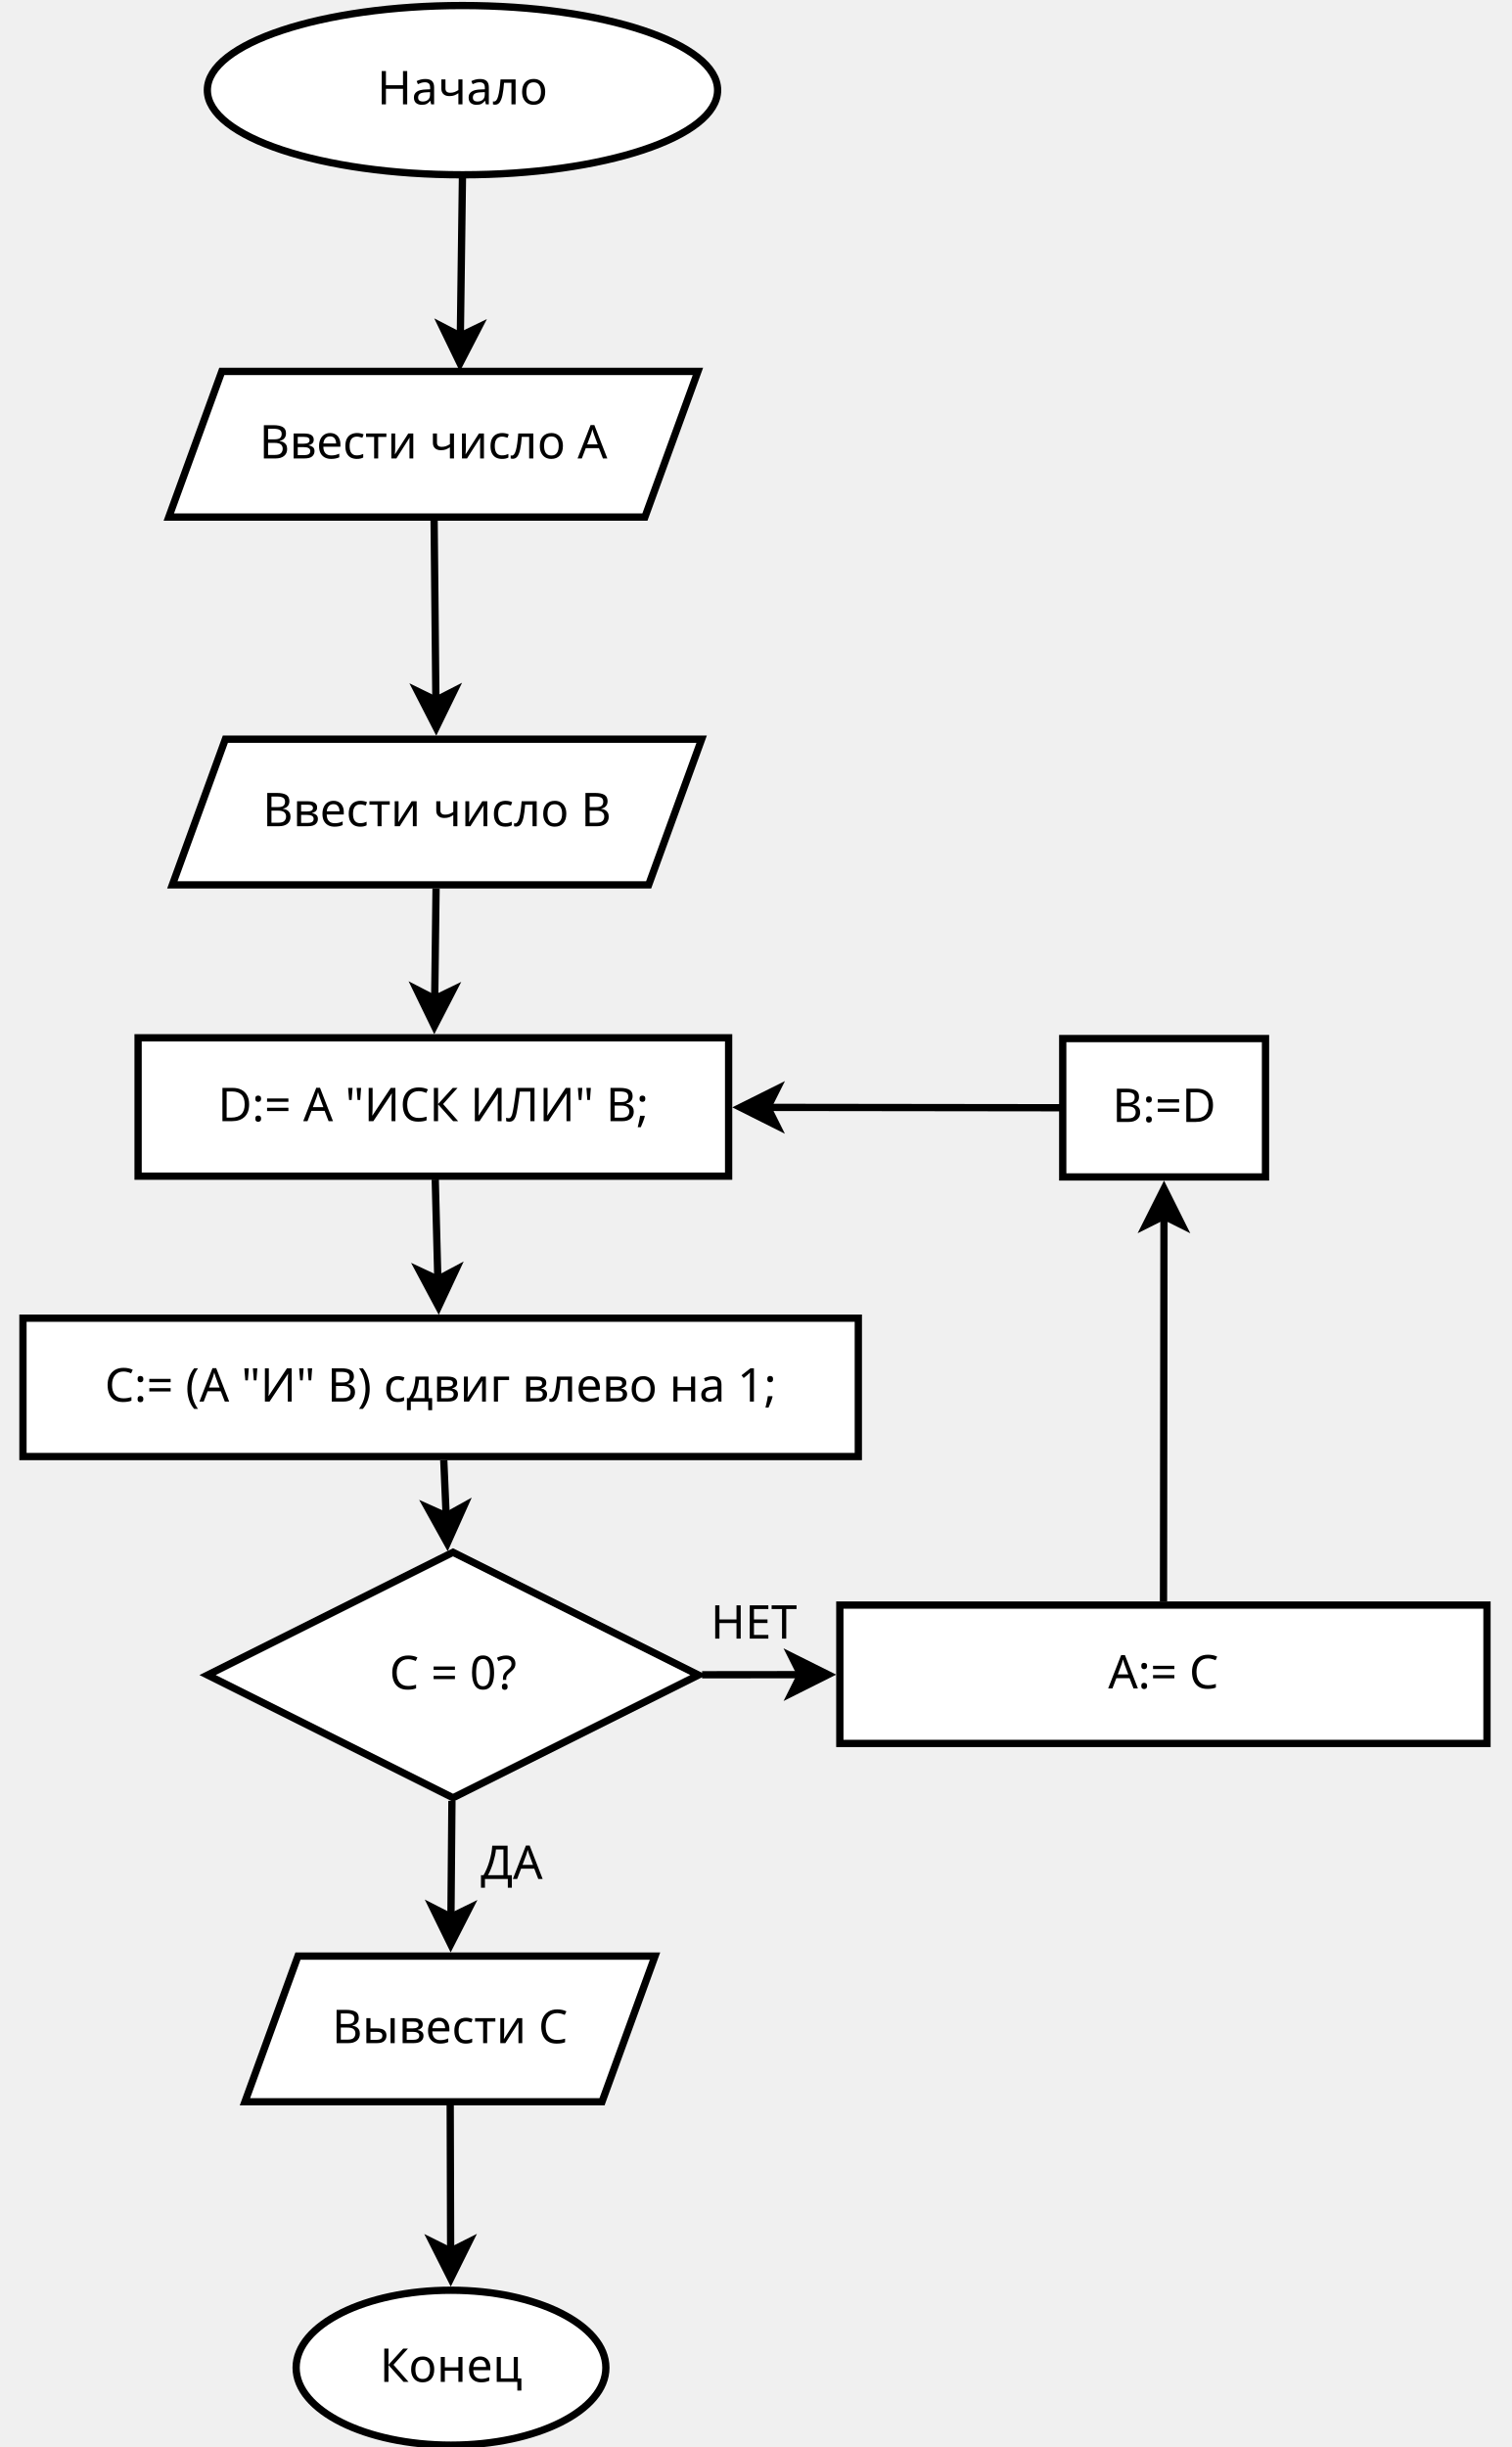
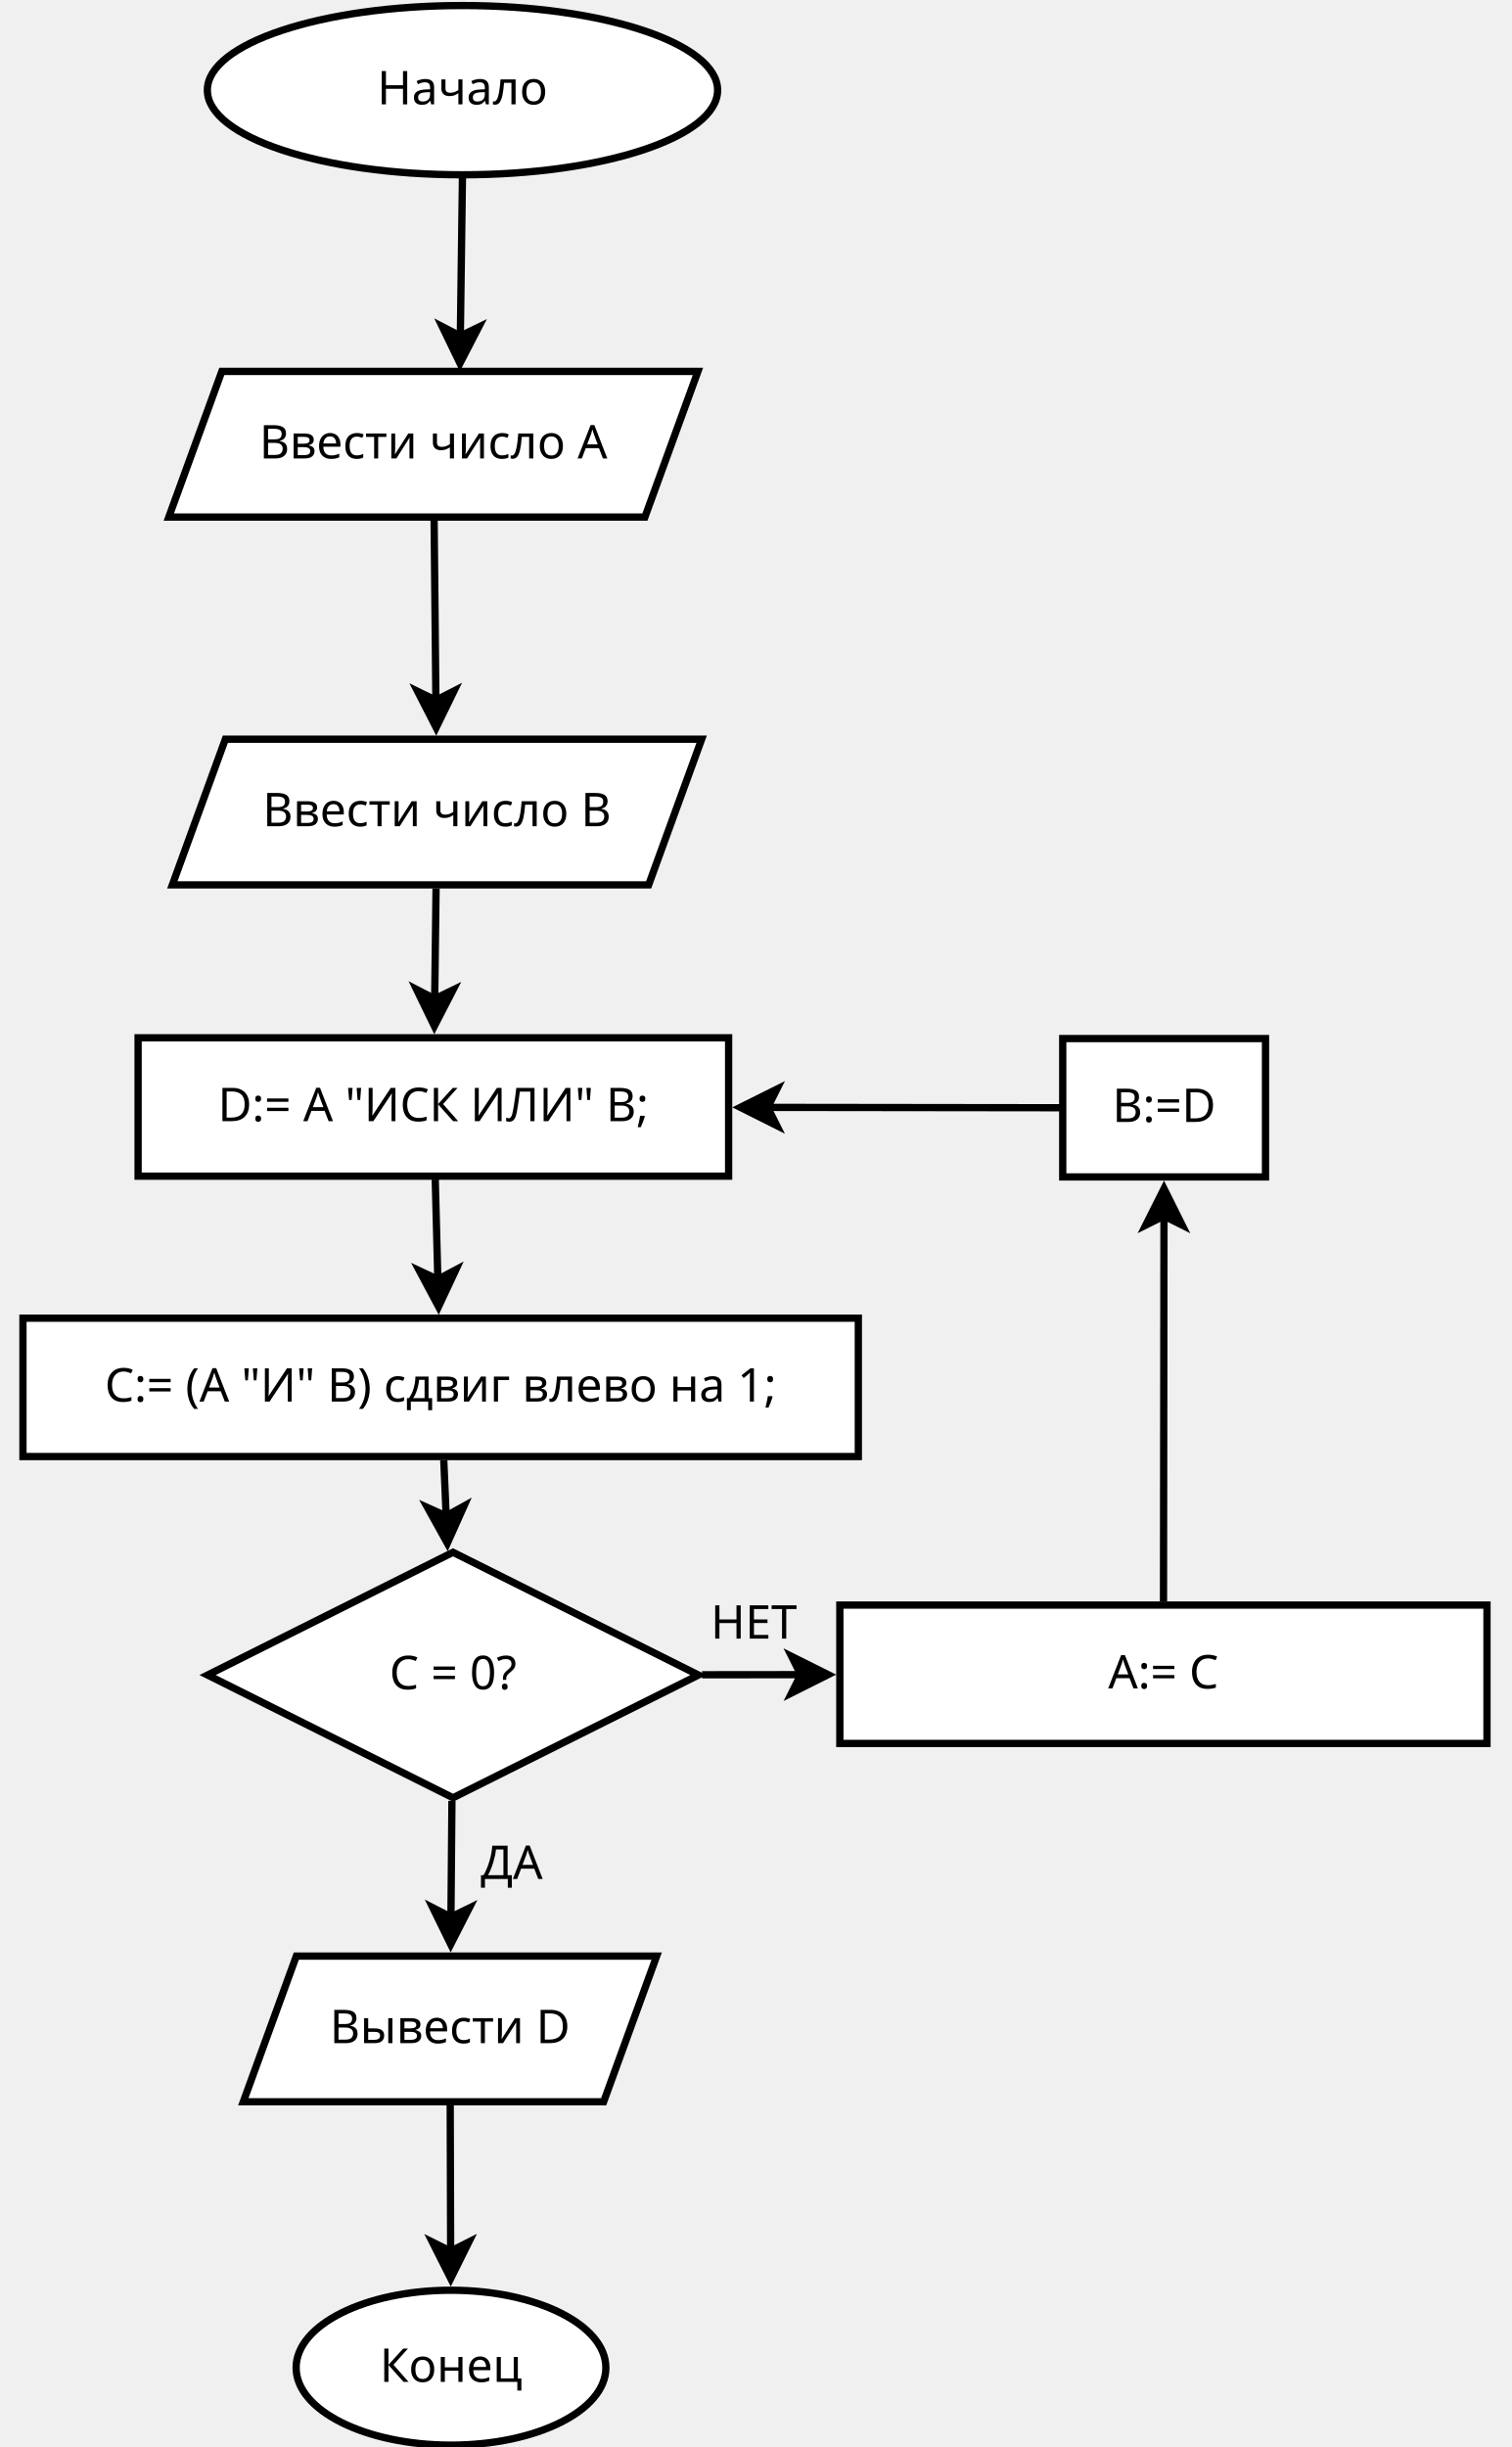
<svg xmlns="http://www.w3.org/2000/svg" width="21cm" height="34cm" viewBox="-14 17 405 672">
  <g>
    <polygon style="fill: #ffffff" points="41.893,119 172.666,119 158.107,159 27.334,159 " />
    <polygon style="fill: none; fill-opacity:0; stroke-width: 2; stroke: #000000" points="41.893,119 172.666,119 158.107,159 27.334,159 " />
    <text font-size="12.8" style="fill: #000000;text-anchor:middle;font-family:sans-serif;font-style:normal;font-weight:normal" x="100" y="142.9">
      <tspan x="100" y="142.9">Ввести число A</tspan>
    </text>
  </g>
  <g>
    <polygon style="fill: #ffffff" points="42.868,220 173.691,220 159.132,260 28.309,260 " />
    <polygon style="fill: none; fill-opacity:0; stroke-width: 2; stroke: #000000" points="42.868,220 173.691,220 159.132,260 28.309,260 " />
    <text font-size="12.8" style="fill: #000000;text-anchor:middle;font-family:sans-serif;font-style:normal;font-weight:normal" x="101" y="243.9">
      <tspan x="101" y="243.9">Ввести число B</tspan>
    </text>
  </g>
  <g>
    <ellipse style="fill: #ffffff" cx="108" cy="41.76" rx="70.076" ry="23.24" />
    <ellipse style="fill: none; fill-opacity:0; stroke-width: 2; stroke: #000000" cx="108" cy="41.76" rx="70.076" ry="23.24" />
    <text font-size="12.8" style="fill: #000000;text-anchor:middle;font-family:sans-serif;font-style:normal;font-weight:normal" x="108" y="45.66">
      <tspan x="108" y="45.66">Начало</tspan>
    </text>
  </g>
  <g>
    <line style="fill: none; fill-opacity:0; stroke-width: 2; stroke: #000000" x1="108" y1="65" x2="107.409" y2="109.265" />
    <polygon style="fill: #000000" points="107.309,116.764 102.443,106.698 107.409,109.265 112.442,106.832 " />
    <polygon style="fill: none; fill-opacity:0; stroke-width: 2; stroke: #000000" points="107.309,116.764 102.443,106.698 107.409,109.265 112.442,106.832 " />
  </g>
  <g>
    <line style="fill: none; fill-opacity:0; stroke-width: 2; stroke: #000000" x1="100.207" y1="159.959" x2="100.696" y2="209.305" />
    <polygon style="fill: #000000" points="100.77,216.805 95.671,206.855 100.696,209.305 105.671,206.756 " />
    <polygon style="fill: none; fill-opacity:0; stroke-width: 2; stroke: #000000" points="100.77,216.805 95.671,206.855 100.696,209.305 105.671,206.756 " />
  </g>
  <g>
    <rect style="fill: #ffffff" x="-12.725" y="379" width="229.45" height="38" />
    <rect style="fill: none; fill-opacity:0; stroke-width: 2; stroke: #000000" x="-12.725" y="379" width="229.45" height="38" />
    <text font-size="12.8" style="fill: #000000;text-anchor:middle;font-family:sans-serif;font-style:normal;font-weight:normal" x="102" y="401.9">
      <tspan x="102" y="401.9">C:= (A "И" B) сдвиг влево на 1;</tspan>
    </text>
  </g>
  <g>
    <rect style="fill: #ffffff" x="18.9" y="302" width="162.2" height="38" />
    <rect style="fill: none; fill-opacity:0; stroke-width: 2; stroke: #000000" x="18.9" y="302" width="162.2" height="38" />
    <text font-size="12.8" style="fill: #000000;text-anchor:middle;font-family:sans-serif;font-style:normal;font-weight:normal" x="100" y="324.9">
      <tspan x="100" y="324.9">D:= A "ИСК ИЛИ" B;</tspan>
    </text>
  </g>
  <g>
    <line style="fill: none; fill-opacity:0; stroke-width: 2; stroke: #000000" x1="100.741" y1="260.982" x2="100.367" y2="291.292" />
    <polygon style="fill: #000000" points="100.274,298.791 95.398,288.73 100.367,291.292 105.397,288.853 " />
    <polygon style="fill: none; fill-opacity:0; stroke-width: 2; stroke: #000000" points="100.274,298.791 95.398,288.73 100.367,291.292 105.397,288.853 " />
  </g>
  <g>
    <line style="fill: none; fill-opacity:0; stroke-width: 2; stroke: #000000" x1="100.518" y1="340.927" x2="101.23" y2="368.34" />
    <polygon style="fill: #000000" points="101.424,375.838 96.166,365.971 101.23,368.34 106.163,365.711 " />
    <polygon style="fill: none; fill-opacity:0; stroke-width: 2; stroke: #000000" points="101.424,375.838 96.166,365.971 101.23,368.34 106.163,365.711 " />
  </g>
  <g>
    <polygon style="fill: #ffffff" points="105.4,443.294 172.813,477.001 105.4,510.707 37.987,477.001 " />
    <polygon style="fill: none; fill-opacity:0; stroke-width: 2; stroke: #000000" points="105.4,443.294 172.813,477.001 105.4,510.707 37.987,477.001 " />
    <text font-size="12.8" style="fill: #000000;text-anchor:middle;font-family:sans-serif;font-style:normal;font-weight:normal" x="105.4" y="480.901">
      <tspan x="105.4" y="480.901">C = 0?</tspan>
    </text>
  </g>
  <g>
    <line style="fill: none; fill-opacity:0; stroke-width: 2; stroke: #000000" x1="102.86" y1="417.991" x2="103.52" y2="433.309" />
    <polygon style="fill: #000000" points="103.842,440.802 98.417,431.026 103.52,433.309 108.407,430.596 " />
    <polygon style="fill: none; fill-opacity:0; stroke-width: 2; stroke: #000000" points="103.842,440.802 98.417,431.026 103.52,433.309 108.407,430.596 " />
  </g>
  <g>
    <rect style="fill: #ffffff" x="211.644" y="457.788" width="177.75" height="38" />
    <rect style="fill: none; fill-opacity:0; stroke-width: 2; stroke: #000000" x="211.644" y="457.788" width="177.75" height="38" />
    <text font-size="12.8" style="fill: #000000;text-anchor:middle;font-family:sans-serif;font-style:normal;font-weight:normal" x="300.519" y="480.688">
      <tspan x="300.519" y="480.688">A:= C</tspan>
    </text>
  </g>
  <g>
    <rect style="fill: #ffffff" x="272.864" y="302.212" width="55.7" height="38" />
    <rect style="fill: none; fill-opacity:0; stroke-width: 2; stroke: #000000" x="272.864" y="302.212" width="55.7" height="38" />
    <text font-size="12.8" style="fill: #000000;text-anchor:middle;font-family:sans-serif;font-style:normal;font-weight:normal" x="300.714" y="325.112">
      <tspan x="300.714" y="325.112">B:=D</tspan>
    </text>
  </g>
  <g>
    <line style="fill: none; fill-opacity:0; stroke-width: 2; stroke: #000000" x1="173.813" y1="476.926" x2="200.917" y2="476.897" />
    <polygon style="fill: #000000" points="208.417,476.888 198.422,481.899 200.917,476.897 198.411,471.899 " />
    <polygon style="fill: none; fill-opacity:0; stroke-width: 2; stroke: #000000" points="208.417,476.888 198.422,481.899 200.917,476.897 198.411,471.899 " />
  </g>
  <text font-size="12.8" style="fill: #000000;text-anchor:start;font-family:sans-serif;font-style:normal;font-weight:normal" x="176.185" y="466.998">
    <tspan x="176.185" y="466.998">НЕТ</tspan>
  </text>
  <g>
    <line style="fill: none; fill-opacity:0; stroke-width: 2; stroke: #000000" x1="300.544" y1="456.79" x2="300.677" y2="350.946" />
    <polygon style="fill: #000000" points="300.686,343.446 305.674,353.452 300.677,350.946 295.674,353.44 " />
    <polygon style="fill: none; fill-opacity:0; stroke-width: 2; stroke: #000000" points="300.686,343.446 305.674,353.452 300.677,350.946 295.674,353.44 " />
  </g>
  <g>
    <line style="fill: none; fill-opacity:0; stroke-width: 2; stroke: #000000" x1="272.864" y1="321.212" x2="191.832" y2="321.113" />
    <polygon style="fill: #000000" points="184.332,321.103 194.338,316.116 191.832,321.113 194.326,326.116 " />
    <polygon style="fill: none; fill-opacity:0; stroke-width: 2; stroke: #000000" points="184.332,321.103 194.338,316.116 191.832,321.113 194.326,326.116 " />
  </g>
-   <text font-size="12.8" style="fill: #000000;text-anchor:start;font-family:sans-serif;font-style:normal;font-weight:normal" x="300.519" y="476.788">
-     <tspan x="300.519" y="476.788" />
+   <text font-size="12.8" style="fill: #000000;text-anchor:start;font-family:sans-serif;font-style:normal;font-weight:normal" x="300.52" y="476.788">
+     <tspan x="300.52" y="476.788" />
  </text>
  <g>
-     <polygon style="fill: #ffffff" points="62.808,554.192 160.881,554.192 146.323,594.192 48.249,594.192 " />
-     <polygon style="fill: none; fill-opacity:0; stroke-width: 2; stroke: #000000" points="62.808,554.192 160.881,554.192 146.323,594.192 48.249,594.192 " />
+     <polygon style="fill: #ffffff" points="62.358,554.192 161.331,554.192 146.773,594.192 47.799,594.192 " />
+     <polygon style="fill: none; fill-opacity:0; stroke-width: 2; stroke: #000000" points="62.358,554.192 161.331,554.192 146.773,594.192 47.799,594.192 " />
    <text font-size="12.8" style="fill: #000000;text-anchor:middle;font-family:sans-serif;font-style:normal;font-weight:normal" x="104.565" y="578.092">
-       <tspan x="104.565" y="578.092">Вывести C</tspan>
+       <tspan x="104.565" y="578.092">Вывести D</tspan>
    </text>
  </g>
  <g>
    <ellipse style="fill: #ffffff" cx="104.845" cy="667.219" rx="42.538" ry="21.269" />
    <ellipse style="fill: none; fill-opacity:0; stroke-width: 2; stroke: #000000" cx="104.845" cy="667.219" rx="42.538" ry="21.269" />
    <text font-size="12.8" style="fill: #000000;text-anchor:middle;font-family:sans-serif;font-style:normal;font-weight:normal" x="104.845" y="671.119">
      <tspan x="104.845" y="671.119">Конец</tspan>
    </text>
  </g>
  <g>
    <line style="fill: none; fill-opacity:0; stroke-width: 2; stroke: #000000" x1="105.103" y1="511.561" x2="104.829" y2="543.451" />
    <polygon style="fill: #000000" points="104.765,550.95 99.851,540.908 104.829,543.451 109.851,540.994 " />
    <polygon style="fill: none; fill-opacity:0; stroke-width: 2; stroke: #000000" points="104.765,550.95 99.851,540.908 104.829,543.451 109.851,540.994 " />
  </g>
  <g>
    <line style="fill: none; fill-opacity:0; stroke-width: 2; stroke: #000000" x1="104.628" y1="595.189" x2="104.749" y2="635.214" />
    <polygon style="fill: #000000" points="104.771,642.714 99.741,632.729 104.749,635.214 109.741,632.699 " />
    <polygon style="fill: none; fill-opacity:0; stroke-width: 2; stroke: #000000" points="104.771,642.714 99.741,632.729 104.749,635.214 109.741,632.699 " />
  </g>
  <text font-size="12.8" style="fill: #000000;text-anchor:start;font-family:sans-serif;font-style:normal;font-weight:normal" x="113" y="533">
    <tspan x="113" y="533">ДА</tspan>
  </text>
</svg>
